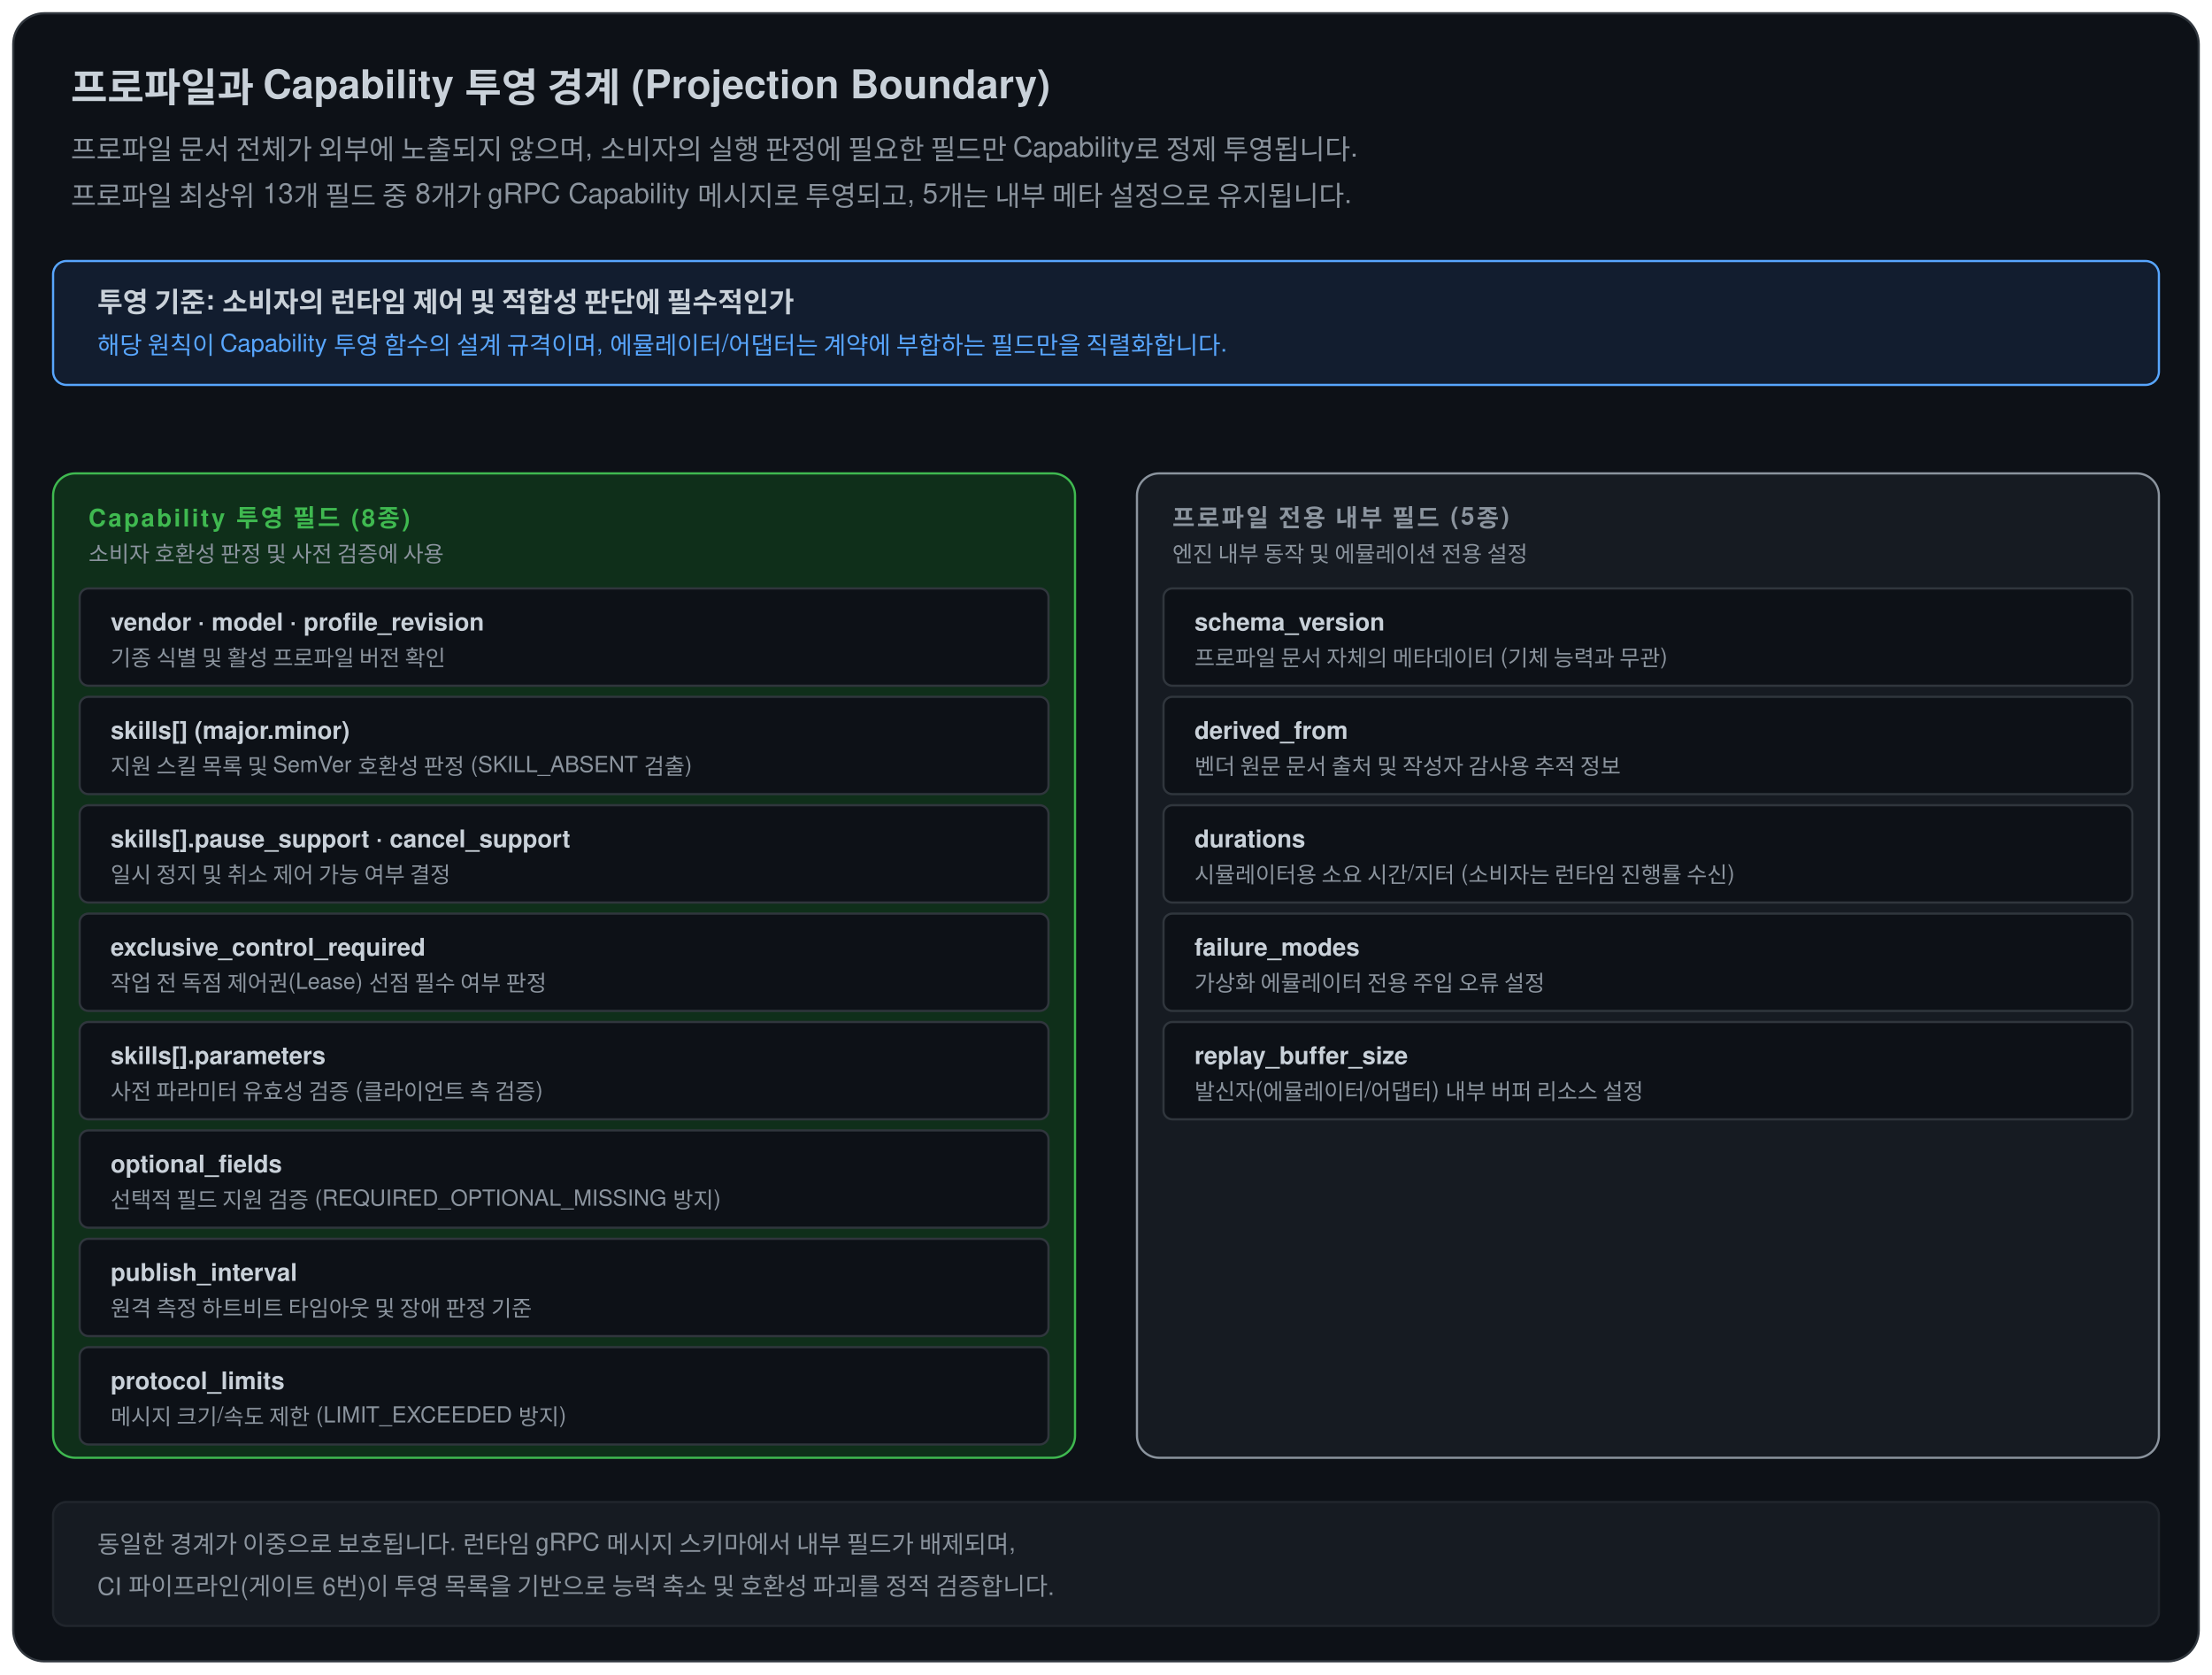
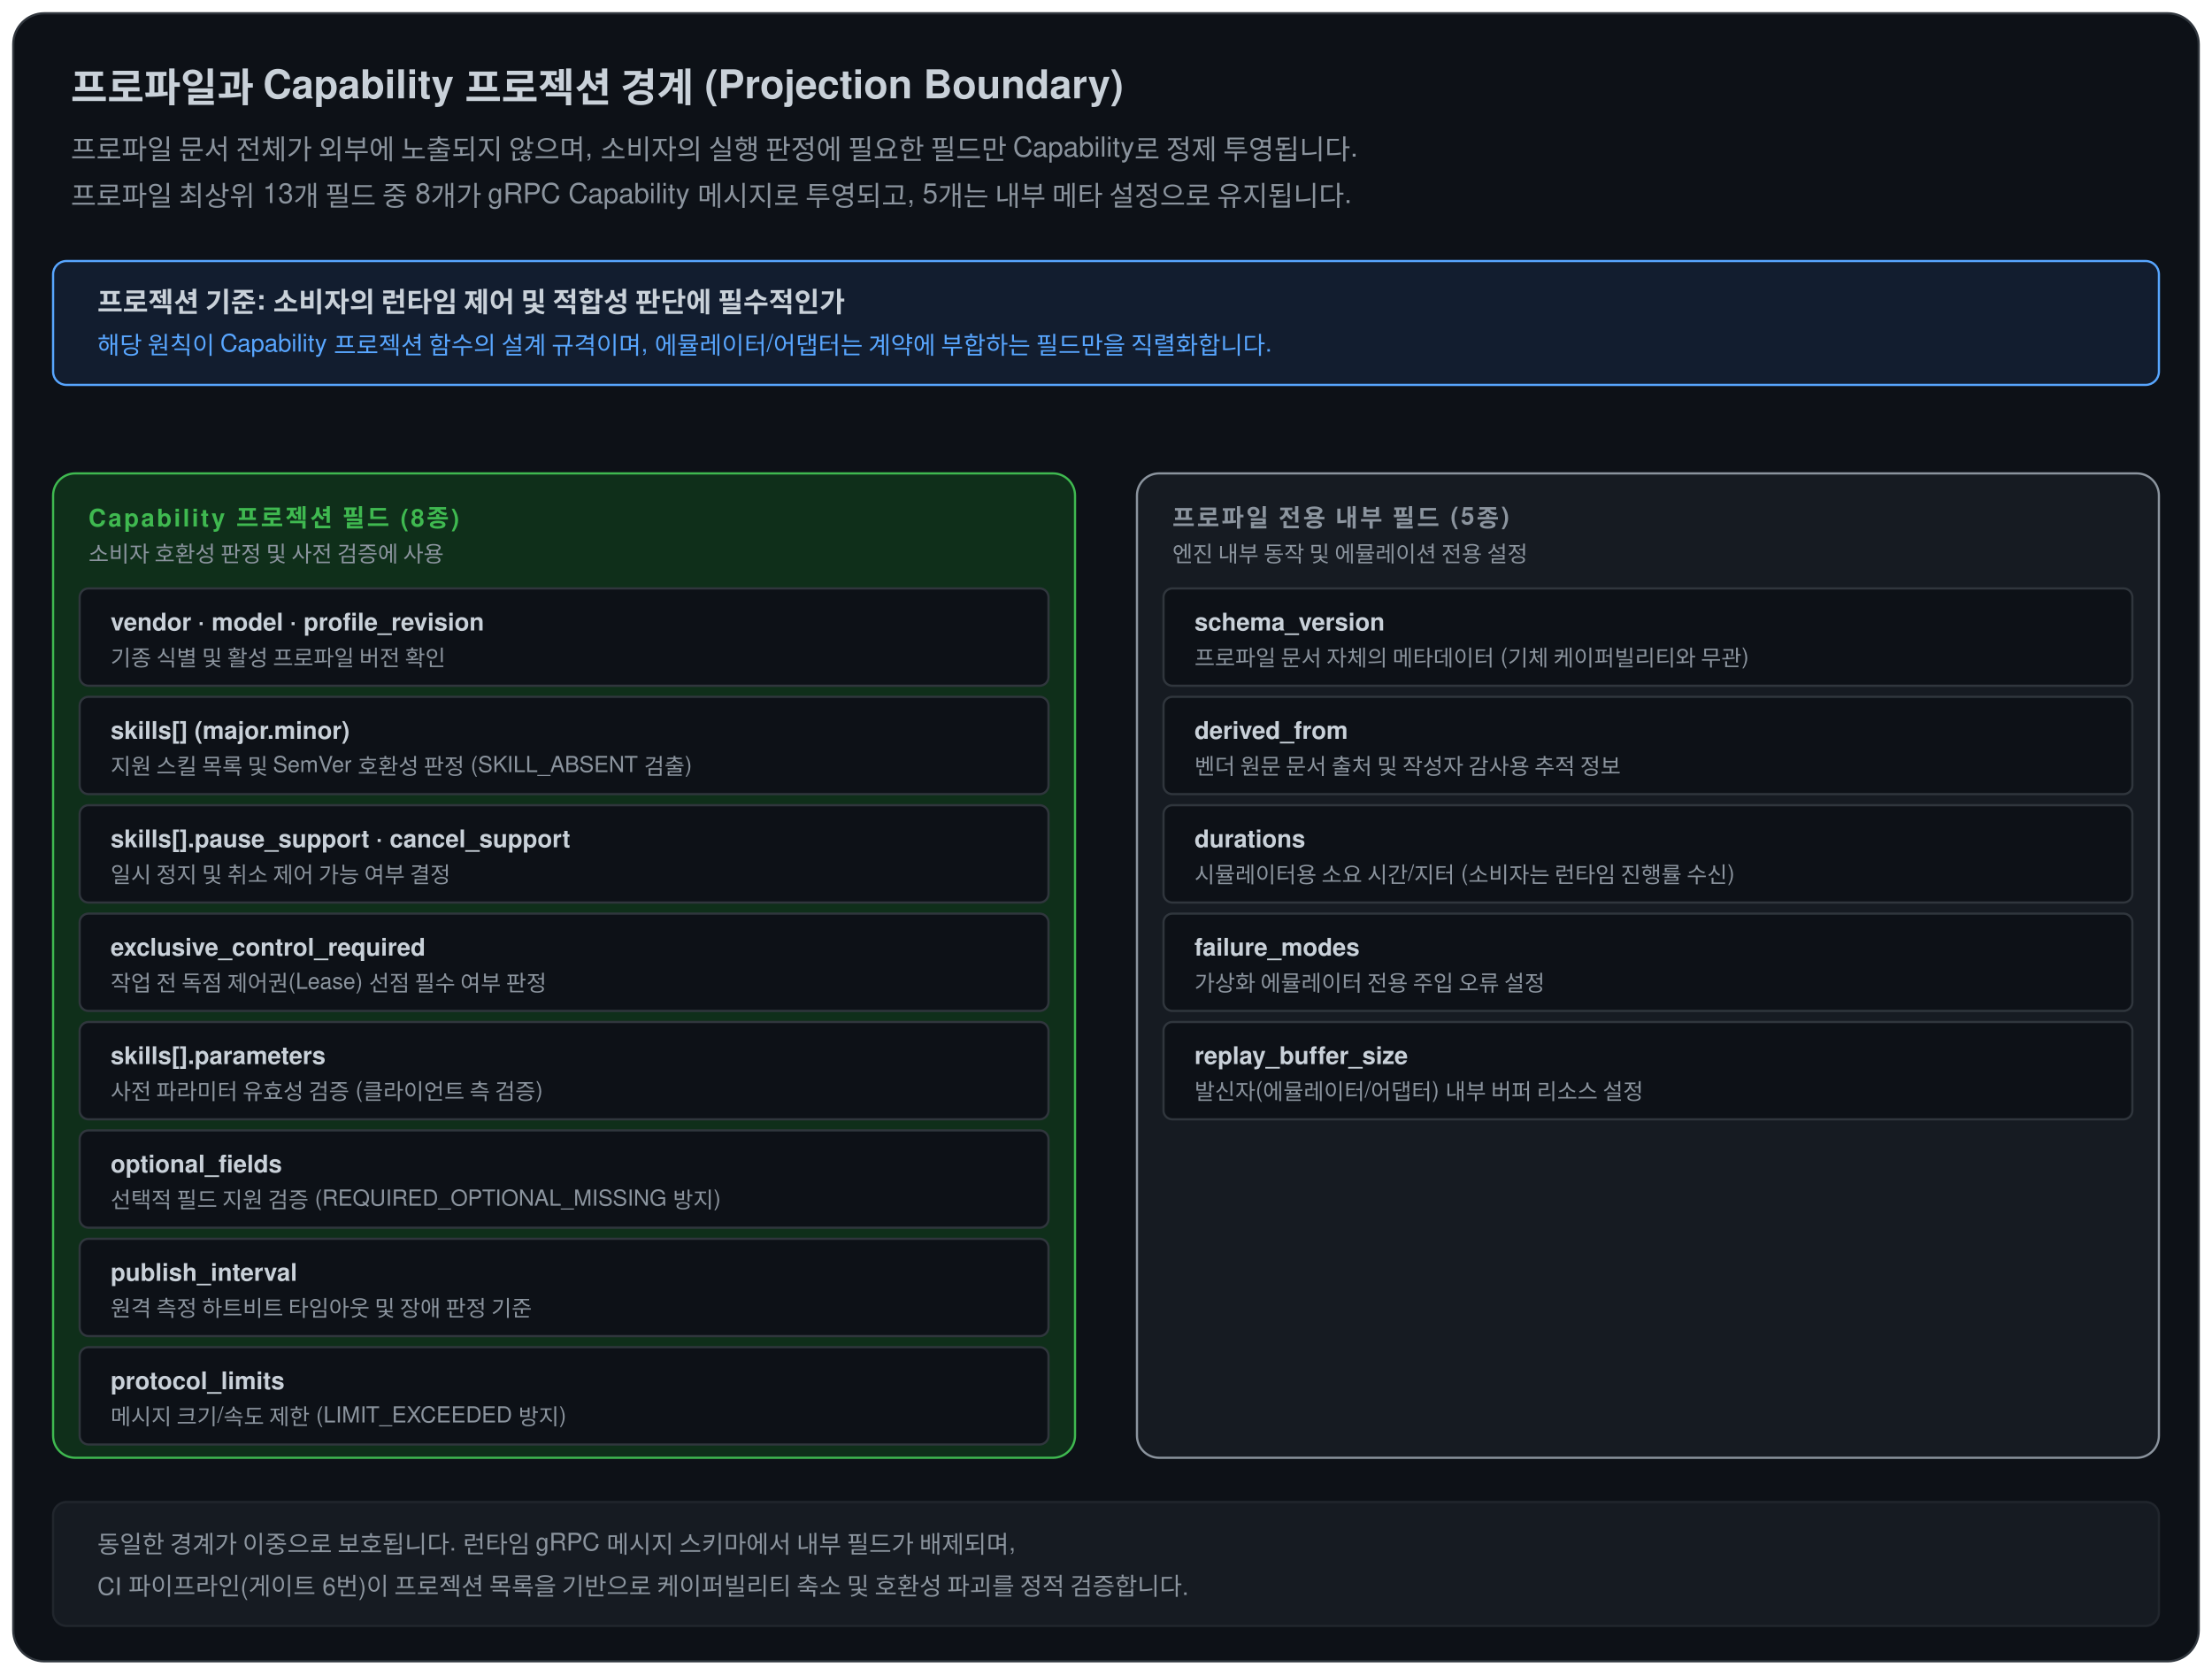
<svg xmlns="http://www.w3.org/2000/svg" width="1000" height="757" viewBox="0 0 1000 757" font-family="Malgun Gothic,Apple SD Gothic Neo,Noto Sans KR,Segoe UI,-apple-system,Helvetica,Arial,sans-serif">
  <rect x="6" y="6" width="988" height="745" rx="14" fill="#0d1117" stroke="#30363d" />
-   <text x="32" y="46" font-size="18" font-weight="600" fill="#c9d1d9">프로파일과 Capability 투영 경계 (Projection Boundary)</text>
+   <text x="32" y="46" font-size="18" font-weight="600" fill="#c9d1d9">프로파일과 Capability 프로젝션 경계 (Projection Boundary)</text>
  <text x="32" y="72" font-size="12.5" fill="#8b949e">프로파일 문서 전체가 외부에 노출되지 않으며, 소비자의 실행 판정에 필요한 필드만 Capability로 정제 투영됩니다.</text>
  <text x="32" y="93" font-size="12.5" fill="#8b949e">프로파일 최상위 13개 필드 중 8개가 gRPC Capability 메시지로 투영되고, 5개는 내부 메타 설정으로 유지됩니다.</text>
  <rect x="24" y="118" width="952" height="56" rx="6" fill="#121d2f" stroke="#58a6ff" />
-   <text x="44" y="141" font-size="12.5" font-weight="600" fill="#c9d1d9">투영 기준: 소비자의 런타임 제어 및 적합성 판단에 필수적인가</text>
-   <text x="44" y="160" font-size="11" fill="#58a6ff">해당 원칙이 Capability 투영 함수의 설계 규격이며, 에뮬레이터/어댑터는 계약에 부합하는 필드만을 직렬화합니다.</text>
+   <text x="44" y="141" font-size="12.5" font-weight="600" fill="#c9d1d9">프로젝션 기준: 소비자의 런타임 제어 및 적합성 판단에 필수적인가</text>
+   <text x="44" y="160" font-size="11" fill="#58a6ff">해당 원칙이 Capability 프로젝션 함수의 설계 규격이며, 에뮬레이터/어댑터는 계약에 부합하는 필드만을 직렬화합니다.</text>
  <rect x="24" y="214" width="462" height="445" rx="10" fill="#0f2f1a" stroke="#3fb950" />
-   <text x="40" y="238" font-size="11" font-weight="700" letter-spacing="1" fill="#3fb950">Capability 투영 필드 (8종)</text>
+   <text x="40" y="238" font-size="11" font-weight="700" letter-spacing="1" fill="#3fb950">Capability 프로젝션 필드 (8종)</text>
  <text x="40" y="254" font-size="10" fill="#8b949e">소비자 호환성 판정 및 사전 검증에 사용</text>
  <rect x="36" y="266" width="438" height="44" rx="4" fill="#0d1117" stroke="#30363d" />
  <text x="50" y="285" font-size="11" font-weight="600" fill="#c9d1d9">vendor · model · profile_revision</text>
  <text x="50" y="301" font-size="10" fill="#8b949e">기종 식별 및 활성 프로파일 버전 확인</text>
  <rect x="36" y="315" width="438" height="44" rx="4" fill="#0d1117" stroke="#30363d" />
  <text x="50" y="334" font-size="11" font-weight="600" fill="#c9d1d9">skills[] (major.minor)</text>
  <text x="50" y="350" font-size="10" fill="#8b949e">지원 스킬 목록 및 SemVer 호환성 판정 (SKILL_ABSENT 검출)</text>
  <rect x="36" y="364" width="438" height="44" rx="4" fill="#0d1117" stroke="#30363d" />
  <text x="50" y="383" font-size="11" font-weight="600" fill="#c9d1d9">skills[].pause_support · cancel_support</text>
  <text x="50" y="399" font-size="10" fill="#8b949e">일시 정지 및 취소 제어 가능 여부 결정</text>
  <rect x="36" y="413" width="438" height="44" rx="4" fill="#0d1117" stroke="#30363d" />
  <text x="50" y="432" font-size="11" font-weight="600" fill="#c9d1d9">exclusive_control_required</text>
  <text x="50" y="448" font-size="10" fill="#8b949e">작업 전 독점 제어권(Lease) 선점 필수 여부 판정</text>
  <rect x="36" y="462" width="438" height="44" rx="4" fill="#0d1117" stroke="#30363d" />
  <text x="50" y="481" font-size="11" font-weight="600" fill="#c9d1d9">skills[].parameters</text>
  <text x="50" y="497" font-size="10" fill="#8b949e">사전 파라미터 유효성 검증 (클라이언트 측 검증)</text>
  <rect x="36" y="511" width="438" height="44" rx="4" fill="#0d1117" stroke="#30363d" />
  <text x="50" y="530" font-size="11" font-weight="600" fill="#c9d1d9">optional_fields</text>
  <text x="50" y="546" font-size="10" fill="#8b949e">선택적 필드 지원 검증 (REQUIRED_OPTIONAL_MISSING 방지)</text>
  <rect x="36" y="560" width="438" height="44" rx="4" fill="#0d1117" stroke="#30363d" />
  <text x="50" y="579" font-size="11" font-weight="600" fill="#c9d1d9">publish_interval</text>
  <text x="50" y="595" font-size="10" fill="#8b949e">원격 측정 하트비트 타임아웃 및 장애 판정 기준</text>
  <rect x="36" y="609" width="438" height="44" rx="4" fill="#0d1117" stroke="#30363d" />
  <text x="50" y="628" font-size="11" font-weight="600" fill="#c9d1d9">protocol_limits</text>
  <text x="50" y="644" font-size="10" fill="#8b949e">메시지 크기/속도 제한 (LIMIT_EXCEEDED 방지)</text>
  <rect x="514" y="214" width="462" height="445" rx="10" fill="#161b22" stroke="#8b949e" />
  <text x="530" y="238" font-size="11" font-weight="700" letter-spacing="1" fill="#8b949e">프로파일 전용 내부 필드 (5종)</text>
  <text x="530" y="254" font-size="10" fill="#8b949e">엔진 내부 동작 및 에뮬레이션 전용 설정</text>
  <rect x="526" y="266" width="438" height="44" rx="4" fill="#0d1117" stroke="#30363d" />
  <text x="540" y="285" font-size="11" font-weight="600" fill="#c9d1d9">schema_version</text>
-   <text x="540" y="301" font-size="10" fill="#8b949e">프로파일 문서 자체의 메타데이터 (기체 능력과 무관)</text>
+   <text x="540" y="301" font-size="10" fill="#8b949e">프로파일 문서 자체의 메타데이터 (기체 케이퍼빌리티와 무관)</text>
  <rect x="526" y="315" width="438" height="44" rx="4" fill="#0d1117" stroke="#30363d" />
  <text x="540" y="334" font-size="11" font-weight="600" fill="#c9d1d9">derived_from</text>
  <text x="540" y="350" font-size="10" fill="#8b949e">벤더 원문 문서 출처 및 작성자 감사용 추적 정보</text>
  <rect x="526" y="364" width="438" height="44" rx="4" fill="#0d1117" stroke="#30363d" />
  <text x="540" y="383" font-size="11" font-weight="600" fill="#c9d1d9">durations</text>
  <text x="540" y="399" font-size="10" fill="#8b949e">시뮬레이터용 소요 시간/지터 (소비자는 런타임 진행률 수신)</text>
  <rect x="526" y="413" width="438" height="44" rx="4" fill="#0d1117" stroke="#30363d" />
  <text x="540" y="432" font-size="11" font-weight="600" fill="#c9d1d9">failure_modes</text>
  <text x="540" y="448" font-size="10" fill="#8b949e">가상화 에뮬레이터 전용 주입 오류 설정</text>
  <rect x="526" y="462" width="438" height="44" rx="4" fill="#0d1117" stroke="#30363d" />
  <text x="540" y="481" font-size="11" font-weight="600" fill="#c9d1d9">replay_buffer_size</text>
  <text x="540" y="497" font-size="10" fill="#8b949e">발신자(에뮬레이터/어댑터) 내부 버퍼 리소스 설정</text>
  <rect x="24" y="679" width="952" height="56" rx="6" fill="#161b22" stroke="#21262d" />
  <text x="44" y="702" font-size="11" fill="#8b949e">동일한 경계가 이중으로 보호됩니다. 런타임 gRPC 메시지 스키마에서 내부 필드가 배제되며,</text>
-   <text x="44" y="721" font-size="11" fill="#8b949e">CI 파이프라인(게이트 6번)이 투영 목록을 기반으로 능력 축소 및 호환성 파괴를 정적 검증합니다.</text>
+   <text x="44" y="721" font-size="11" fill="#8b949e">CI 파이프라인(게이트 6번)이 프로젝션 목록을 기반으로 케이퍼빌리티 축소 및 호환성 파괴를 정적 검증합니다.</text>
</svg>
